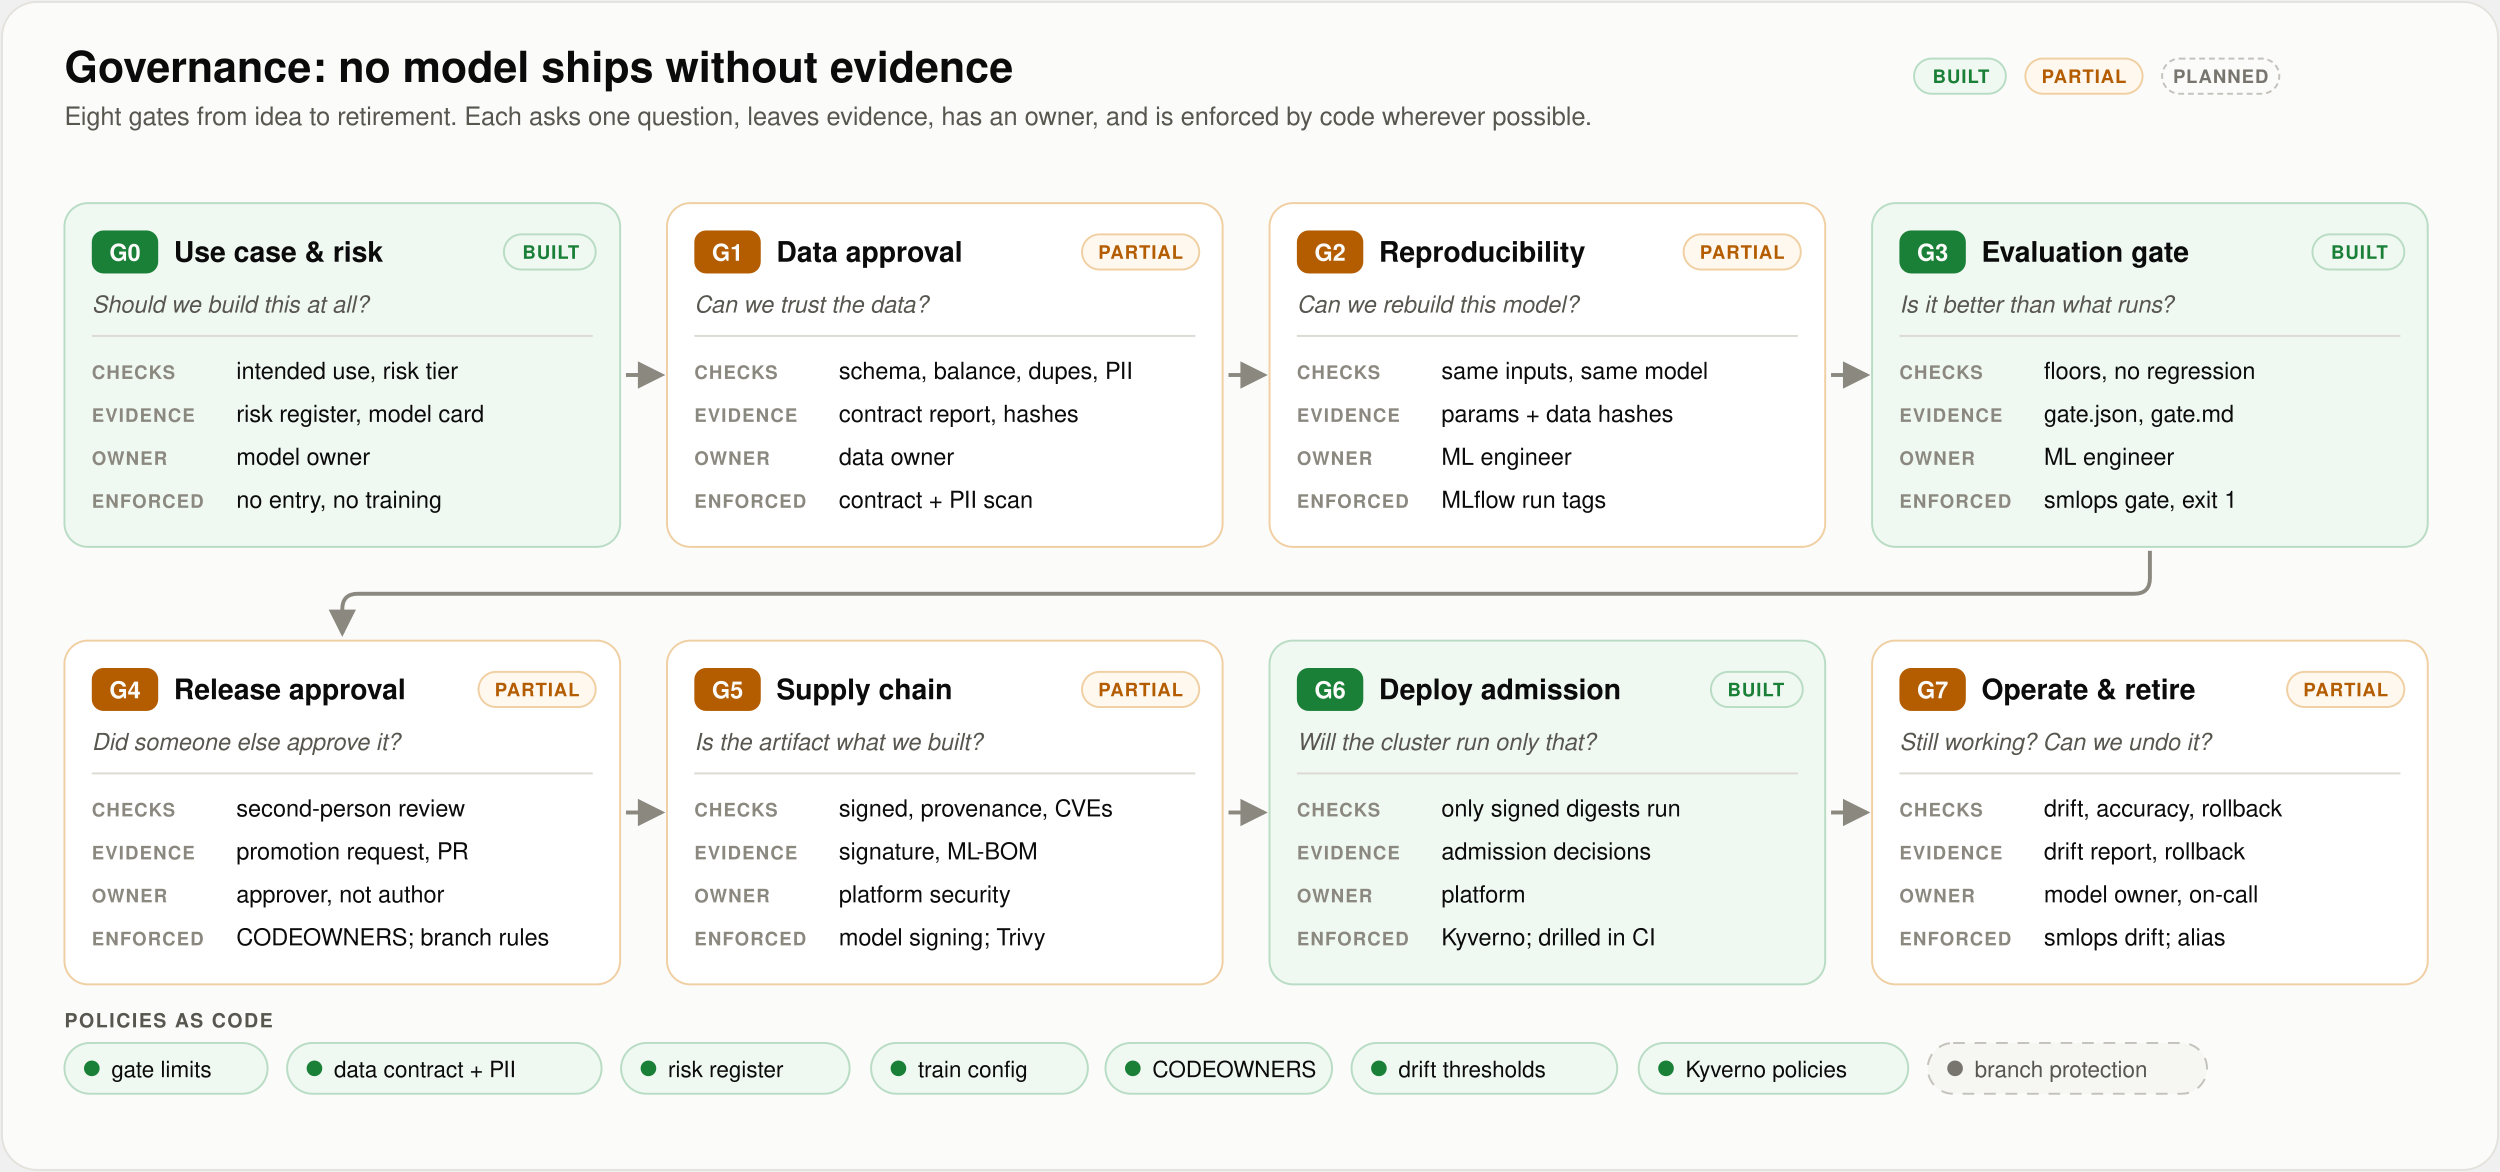
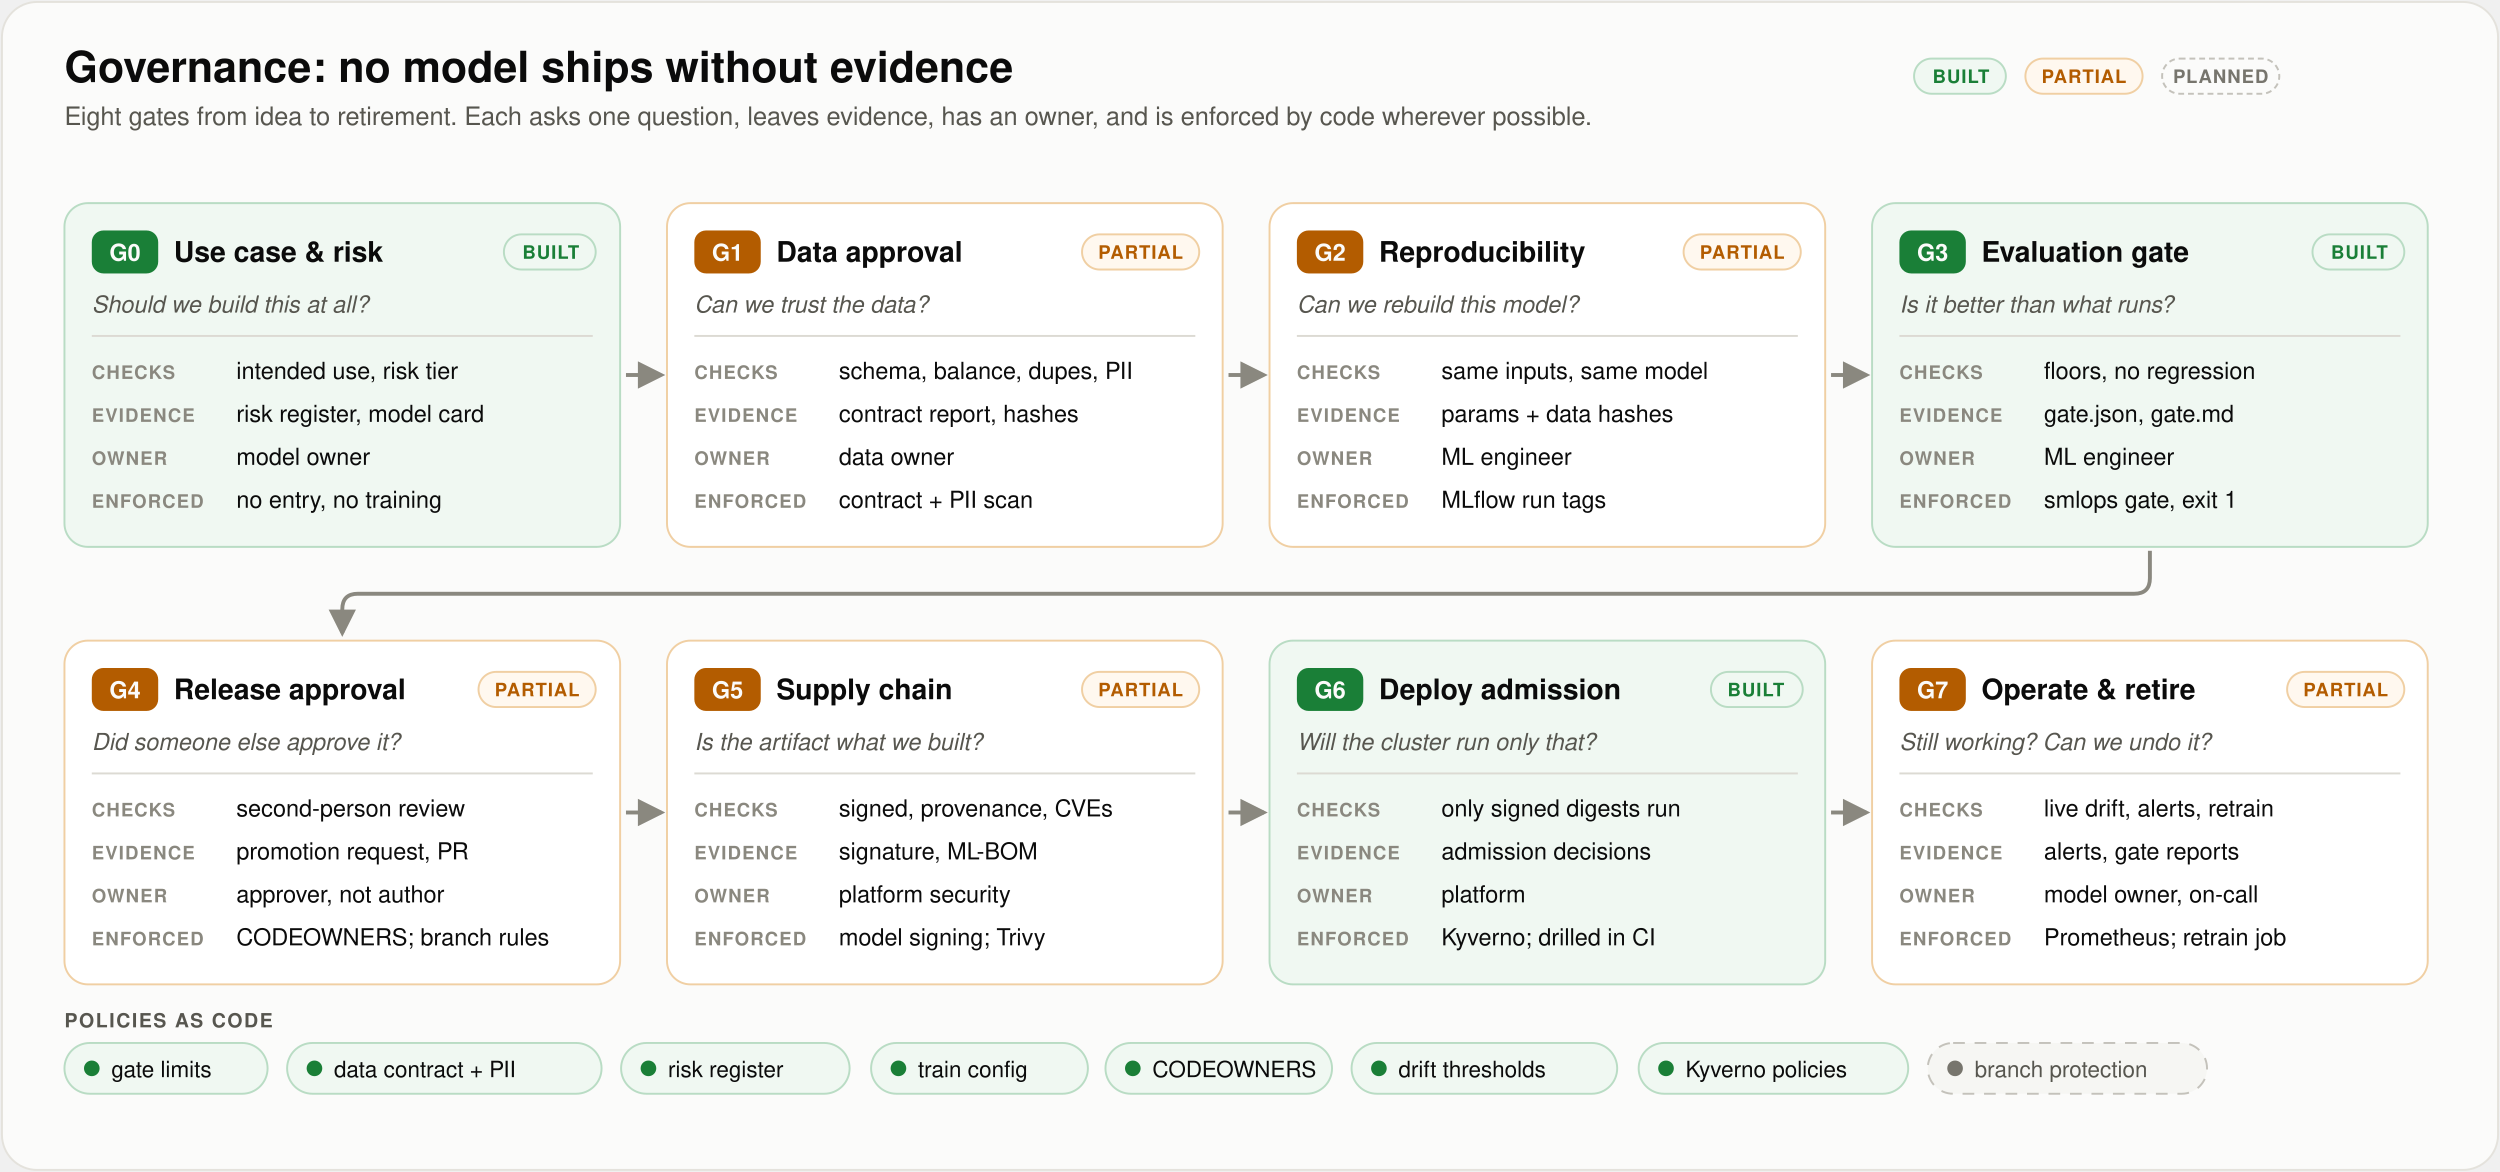
<svg xmlns="http://www.w3.org/2000/svg" width="1280" height="600" viewBox="0 0 1280 600" role="img" aria-labelledby="title desc" font-family="-apple-system, BlinkMacSystemFont, 'Segoe UI', Helvetica, Arial, sans-serif">
  <defs>
    <marker id="arrow" viewBox="0 0 10 10" refX="8.5" refY="5" markerWidth="7" markerHeight="7" orient="auto-start-reverse">
      <path d="M0 0 L10 5 L0 10 z" fill="#8a887f" />
    </marker>
  </defs>
  <rect x="1" y="1" width="1278" height="598" rx="18" fill="#fbfbfa" stroke="#e4e2dc" />
  <text x="33" y="42" font-size="22" font-weight="700" fill="#0b0b0b" text-anchor="start">Governance: no model ships without evidence</text>
  <text x="33" y="64" font-size="13" font-weight="400" fill="#57564f" text-anchor="start">Eight gates from idea to retirement. Each asks one question, leaves evidence, has an owner, and is enforced by code wherever possible.</text>
  <rect x="980" y="30" width="47" height="18" rx="9" fill="#f0f8f2" stroke="#b9dcc4" />
  <text x="1004" y="42.5" font-size="9.5" font-weight="700" fill="#1a7f37" text-anchor="middle" letter-spacing="0.5">BUILT</text>
  <rect x="1037" y="30" width="60" height="18" rx="9" fill="#fff8ef" stroke="#f0cfa3" />
  <text x="1067" y="42.5" font-size="9.5" font-weight="700" fill="#b35c00" text-anchor="middle" letter-spacing="0.5">PARTIAL</text>
  <rect x="1107" y="30" width="60" height="18" rx="9" fill="#fbfbfa" stroke="#c4c2bb" stroke-dasharray="3 2" />
  <text x="1137" y="42.5" font-size="9.5" font-weight="700" fill="#77756d" text-anchor="middle" letter-spacing="0.5">PLANNED</text>
  <rect x="33" y="104" width="284.5" height="176" rx="12" fill="#f0f8f2" stroke="#b9dcc4" />
  <rect x="47" y="118" width="34" height="22" rx="6" fill="#1a7f37" />
  <text x="64" y="133.5" font-size="12" font-weight="700" fill="#fbfbfa" text-anchor="middle">G0</text>
  <text x="89" y="134" font-size="14.5" font-weight="700" fill="#0b0b0b" text-anchor="start">Use case &amp; risk</text>
  <rect x="258" y="120" width="47" height="18" rx="9" fill="#f0f8f2" stroke="#b9dcc4" />
  <text x="282" y="132.5" font-size="9.5" font-weight="700" fill="#1a7f37" text-anchor="middle" letter-spacing="0.5">BUILT</text>
  <text x="47" y="160" font-size="12" font-weight="500" fill="#57564f" text-anchor="start" font-style="italic">Should we build this at all?</text>
  <line x1="47" y1="172" x2="303.5" y2="172" stroke="#dcdad3" />
  <text x="47" y="194" font-size="9.5" font-weight="700" fill="#8a887f" text-anchor="start" letter-spacing="0.6">CHECKS</text>
  <text x="121" y="194" font-size="12" font-weight="500" fill="#0b0b0b" text-anchor="start">intended use, risk tier</text>
  <text x="47" y="216" font-size="9.5" font-weight="700" fill="#8a887f" text-anchor="start" letter-spacing="0.6">EVIDENCE</text>
  <text x="121" y="216" font-size="12" font-weight="500" fill="#0b0b0b" text-anchor="start">risk register, model card</text>
  <text x="47" y="238" font-size="9.5" font-weight="700" fill="#8a887f" text-anchor="start" letter-spacing="0.6">OWNER</text>
  <text x="121" y="238" font-size="12" font-weight="500" fill="#0b0b0b" text-anchor="start">model owner</text>
  <text x="47" y="260" font-size="9.5" font-weight="700" fill="#8a887f" text-anchor="start" letter-spacing="0.6">ENFORCED</text>
  <text x="121" y="260" font-size="12" font-weight="500" fill="#0b0b0b" text-anchor="start">no entry, no training</text>
  <rect x="341.5" y="104" width="284.5" height="176" rx="12" fill="#ffffff" stroke="#f0cfa3" />
  <rect x="355.5" y="118" width="34" height="22" rx="6" fill="#b35c00" />
  <text x="372.5" y="133.5" font-size="12" font-weight="700" fill="#fbfbfa" text-anchor="middle">G1</text>
  <text x="397.5" y="134" font-size="14.5" font-weight="700" fill="#0b0b0b" text-anchor="start">Data approval</text>
  <rect x="554" y="120" width="60" height="18" rx="9" fill="#fff8ef" stroke="#f0cfa3" />
  <text x="584" y="132.5" font-size="9.5" font-weight="700" fill="#b35c00" text-anchor="middle" letter-spacing="0.5">PARTIAL</text>
  <text x="355.5" y="160" font-size="12" font-weight="500" fill="#57564f" text-anchor="start" font-style="italic">Can we trust the data?</text>
  <line x1="355.5" y1="172" x2="612" y2="172" stroke="#dcdad3" />
  <text x="355.5" y="194" font-size="9.5" font-weight="700" fill="#8a887f" text-anchor="start" letter-spacing="0.6">CHECKS</text>
  <text x="429.5" y="194" font-size="12" font-weight="500" fill="#0b0b0b" text-anchor="start">schema, balance, dupes, PII</text>
  <text x="355.5" y="216" font-size="9.5" font-weight="700" fill="#8a887f" text-anchor="start" letter-spacing="0.6">EVIDENCE</text>
  <text x="429.5" y="216" font-size="12" font-weight="500" fill="#0b0b0b" text-anchor="start">contract report, hashes</text>
  <text x="355.5" y="238" font-size="9.5" font-weight="700" fill="#8a887f" text-anchor="start" letter-spacing="0.6">OWNER</text>
  <text x="429.5" y="238" font-size="12" font-weight="500" fill="#0b0b0b" text-anchor="start">data owner</text>
  <text x="355.5" y="260" font-size="9.5" font-weight="700" fill="#8a887f" text-anchor="start" letter-spacing="0.6">ENFORCED</text>
  <text x="429.5" y="260" font-size="12" font-weight="500" fill="#0b0b0b" text-anchor="start">contract + PII scan</text>
  <rect x="650" y="104" width="284.5" height="176" rx="12" fill="#ffffff" stroke="#f0cfa3" />
  <rect x="664" y="118" width="34" height="22" rx="6" fill="#b35c00" />
  <text x="681" y="133.5" font-size="12" font-weight="700" fill="#fbfbfa" text-anchor="middle">G2</text>
  <text x="706" y="134" font-size="14.5" font-weight="700" fill="#0b0b0b" text-anchor="start">Reproducibility</text>
  <rect x="862" y="120" width="60" height="18" rx="9" fill="#fff8ef" stroke="#f0cfa3" />
  <text x="892" y="132.5" font-size="9.5" font-weight="700" fill="#b35c00" text-anchor="middle" letter-spacing="0.5">PARTIAL</text>
  <text x="664" y="160" font-size="12" font-weight="500" fill="#57564f" text-anchor="start" font-style="italic">Can we rebuild this model?</text>
  <line x1="664" y1="172" x2="920.5" y2="172" stroke="#dcdad3" />
  <text x="664" y="194" font-size="9.5" font-weight="700" fill="#8a887f" text-anchor="start" letter-spacing="0.6">CHECKS</text>
  <text x="738" y="194" font-size="12" font-weight="500" fill="#0b0b0b" text-anchor="start">same inputs, same model</text>
  <text x="664" y="216" font-size="9.5" font-weight="700" fill="#8a887f" text-anchor="start" letter-spacing="0.6">EVIDENCE</text>
  <text x="738" y="216" font-size="12" font-weight="500" fill="#0b0b0b" text-anchor="start">params + data hashes</text>
  <text x="664" y="238" font-size="9.5" font-weight="700" fill="#8a887f" text-anchor="start" letter-spacing="0.6">OWNER</text>
  <text x="738" y="238" font-size="12" font-weight="500" fill="#0b0b0b" text-anchor="start">ML engineer</text>
  <text x="664" y="260" font-size="9.5" font-weight="700" fill="#8a887f" text-anchor="start" letter-spacing="0.6">ENFORCED</text>
  <text x="738" y="260" font-size="12" font-weight="500" fill="#0b0b0b" text-anchor="start">MLflow run tags</text>
  <rect x="958.5" y="104" width="284.5" height="176" rx="12" fill="#f0f8f2" stroke="#b9dcc4" />
  <rect x="972.5" y="118" width="34" height="22" rx="6" fill="#1a7f37" />
  <text x="989.5" y="133.5" font-size="12" font-weight="700" fill="#fbfbfa" text-anchor="middle">G3</text>
  <text x="1014.5" y="134" font-size="14.5" font-weight="700" fill="#0b0b0b" text-anchor="start">Evaluation gate</text>
  <rect x="1184" y="120" width="47" height="18" rx="9" fill="#f0f8f2" stroke="#b9dcc4" />
  <text x="1208" y="132.5" font-size="9.5" font-weight="700" fill="#1a7f37" text-anchor="middle" letter-spacing="0.5">BUILT</text>
  <text x="972.5" y="160" font-size="12" font-weight="500" fill="#57564f" text-anchor="start" font-style="italic">Is it better than what runs?</text>
  <line x1="972.5" y1="172" x2="1229" y2="172" stroke="#dcdad3" />
  <text x="972.5" y="194" font-size="9.5" font-weight="700" fill="#8a887f" text-anchor="start" letter-spacing="0.6">CHECKS</text>
  <text x="1046.5" y="194" font-size="12" font-weight="500" fill="#0b0b0b" text-anchor="start">floors, no regression</text>
  <text x="972.5" y="216" font-size="9.5" font-weight="700" fill="#8a887f" text-anchor="start" letter-spacing="0.6">EVIDENCE</text>
  <text x="1046.5" y="216" font-size="12" font-weight="500" fill="#0b0b0b" text-anchor="start">gate.json, gate.md</text>
  <text x="972.5" y="238" font-size="9.5" font-weight="700" fill="#8a887f" text-anchor="start" letter-spacing="0.6">OWNER</text>
  <text x="1046.5" y="238" font-size="12" font-weight="500" fill="#0b0b0b" text-anchor="start">ML engineer</text>
  <text x="972.5" y="260" font-size="9.5" font-weight="700" fill="#8a887f" text-anchor="start" letter-spacing="0.6">ENFORCED</text>
  <text x="1046.5" y="260" font-size="12" font-weight="500" fill="#0b0b0b" text-anchor="start">smlops gate, exit 1</text>
  <rect x="33" y="328" width="284.5" height="176" rx="12" fill="#ffffff" stroke="#f0cfa3" />
  <rect x="47" y="342" width="34" height="22" rx="6" fill="#b35c00" />
  <text x="64" y="357.5" font-size="12" font-weight="700" fill="#fbfbfa" text-anchor="middle">G4</text>
  <text x="89" y="358" font-size="14.5" font-weight="700" fill="#0b0b0b" text-anchor="start">Release approval</text>
  <rect x="245" y="344" width="60" height="18" rx="9" fill="#fff8ef" stroke="#f0cfa3" />
  <text x="275" y="356.5" font-size="9.5" font-weight="700" fill="#b35c00" text-anchor="middle" letter-spacing="0.5">PARTIAL</text>
  <text x="47" y="384" font-size="12" font-weight="500" fill="#57564f" text-anchor="start" font-style="italic">Did someone else approve it?</text>
  <line x1="47" y1="396" x2="303.5" y2="396" stroke="#dcdad3" />
  <text x="47" y="418" font-size="9.5" font-weight="700" fill="#8a887f" text-anchor="start" letter-spacing="0.6">CHECKS</text>
  <text x="121" y="418" font-size="12" font-weight="500" fill="#0b0b0b" text-anchor="start">second-person review</text>
  <text x="47" y="440" font-size="9.5" font-weight="700" fill="#8a887f" text-anchor="start" letter-spacing="0.6">EVIDENCE</text>
  <text x="121" y="440" font-size="12" font-weight="500" fill="#0b0b0b" text-anchor="start">promotion request, PR</text>
  <text x="47" y="462" font-size="9.5" font-weight="700" fill="#8a887f" text-anchor="start" letter-spacing="0.6">OWNER</text>
  <text x="121" y="462" font-size="12" font-weight="500" fill="#0b0b0b" text-anchor="start">approver, not author</text>
  <text x="47" y="484" font-size="9.5" font-weight="700" fill="#8a887f" text-anchor="start" letter-spacing="0.6">ENFORCED</text>
  <text x="121" y="484" font-size="12" font-weight="500" fill="#0b0b0b" text-anchor="start">CODEOWNERS; branch rules</text>
  <rect x="341.5" y="328" width="284.5" height="176" rx="12" fill="#ffffff" stroke="#f0cfa3" />
  <rect x="355.5" y="342" width="34" height="22" rx="6" fill="#b35c00" />
  <text x="372.5" y="357.5" font-size="12" font-weight="700" fill="#fbfbfa" text-anchor="middle">G5</text>
  <text x="397.5" y="358" font-size="14.5" font-weight="700" fill="#0b0b0b" text-anchor="start">Supply chain</text>
  <rect x="554" y="344" width="60" height="18" rx="9" fill="#fff8ef" stroke="#f0cfa3" />
  <text x="584" y="356.5" font-size="9.5" font-weight="700" fill="#b35c00" text-anchor="middle" letter-spacing="0.5">PARTIAL</text>
  <text x="355.5" y="384" font-size="12" font-weight="500" fill="#57564f" text-anchor="start" font-style="italic">Is the artifact what we built?</text>
  <line x1="355.5" y1="396" x2="612" y2="396" stroke="#dcdad3" />
  <text x="355.5" y="418" font-size="9.5" font-weight="700" fill="#8a887f" text-anchor="start" letter-spacing="0.6">CHECKS</text>
  <text x="429.5" y="418" font-size="12" font-weight="500" fill="#0b0b0b" text-anchor="start">signed, provenance, CVEs</text>
  <text x="355.5" y="440" font-size="9.5" font-weight="700" fill="#8a887f" text-anchor="start" letter-spacing="0.6">EVIDENCE</text>
  <text x="429.5" y="440" font-size="12" font-weight="500" fill="#0b0b0b" text-anchor="start">signature, ML-BOM</text>
  <text x="355.5" y="462" font-size="9.5" font-weight="700" fill="#8a887f" text-anchor="start" letter-spacing="0.6">OWNER</text>
  <text x="429.5" y="462" font-size="12" font-weight="500" fill="#0b0b0b" text-anchor="start">platform security</text>
  <text x="355.5" y="484" font-size="9.5" font-weight="700" fill="#8a887f" text-anchor="start" letter-spacing="0.6">ENFORCED</text>
  <text x="429.5" y="484" font-size="12" font-weight="500" fill="#0b0b0b" text-anchor="start">model signing; Trivy</text>
  <rect x="650" y="328" width="284.5" height="176" rx="12" fill="#f0f8f2" stroke="#b9dcc4" />
  <rect x="664" y="342" width="34" height="22" rx="6" fill="#1a7f37" />
  <text x="681" y="357.5" font-size="12" font-weight="700" fill="#fbfbfa" text-anchor="middle">G6</text>
  <text x="706" y="358" font-size="14.5" font-weight="700" fill="#0b0b0b" text-anchor="start">Deploy admission</text>
  <rect x="876" y="344" width="47" height="18" rx="9" fill="#f0f8f2" stroke="#b9dcc4" />
  <text x="899" y="356.5" font-size="9.5" font-weight="700" fill="#1a7f37" text-anchor="middle" letter-spacing="0.5">BUILT</text>
  <text x="664" y="384" font-size="12" font-weight="500" fill="#57564f" text-anchor="start" font-style="italic">Will the cluster run only that?</text>
  <line x1="664" y1="396" x2="920.5" y2="396" stroke="#dcdad3" />
  <text x="664" y="418" font-size="9.5" font-weight="700" fill="#8a887f" text-anchor="start" letter-spacing="0.6">CHECKS</text>
  <text x="738" y="418" font-size="12" font-weight="500" fill="#0b0b0b" text-anchor="start">only signed digests run</text>
  <text x="664" y="440" font-size="9.5" font-weight="700" fill="#8a887f" text-anchor="start" letter-spacing="0.6">EVIDENCE</text>
  <text x="738" y="440" font-size="12" font-weight="500" fill="#0b0b0b" text-anchor="start">admission decisions</text>
  <text x="664" y="462" font-size="9.5" font-weight="700" fill="#8a887f" text-anchor="start" letter-spacing="0.6">OWNER</text>
  <text x="738" y="462" font-size="12" font-weight="500" fill="#0b0b0b" text-anchor="start">platform</text>
  <text x="664" y="484" font-size="9.5" font-weight="700" fill="#8a887f" text-anchor="start" letter-spacing="0.6">ENFORCED</text>
  <text x="738" y="484" font-size="12" font-weight="500" fill="#0b0b0b" text-anchor="start">Kyverno; drilled in CI</text>
  <rect x="958.5" y="328" width="284.5" height="176" rx="12" fill="#ffffff" stroke="#f0cfa3" />
  <rect x="972.5" y="342" width="34" height="22" rx="6" fill="#b35c00" />
  <text x="989.5" y="357.5" font-size="12" font-weight="700" fill="#fbfbfa" text-anchor="middle">G7</text>
  <text x="1014.5" y="358" font-size="14.5" font-weight="700" fill="#0b0b0b" text-anchor="start">Operate &amp; retire</text>
  <rect x="1171" y="344" width="60" height="18" rx="9" fill="#fff8ef" stroke="#f0cfa3" />
  <text x="1201" y="356.5" font-size="9.5" font-weight="700" fill="#b35c00" text-anchor="middle" letter-spacing="0.5">PARTIAL</text>
  <text x="972.5" y="384" font-size="12" font-weight="500" fill="#57564f" text-anchor="start" font-style="italic">Still working? Can we undo it?</text>
  <line x1="972.5" y1="396" x2="1229" y2="396" stroke="#dcdad3" />
  <text x="972.5" y="418" font-size="9.5" font-weight="700" fill="#8a887f" text-anchor="start" letter-spacing="0.6">CHECKS</text>
-   <text x="1046.5" y="418" font-size="12" font-weight="500" fill="#0b0b0b" text-anchor="start">drift, accuracy, rollback</text>
+   <text x="1046.5" y="418" font-size="12" font-weight="500" fill="#0b0b0b" text-anchor="start">live drift, alerts, retrain</text>
  <text x="972.5" y="440" font-size="9.5" font-weight="700" fill="#8a887f" text-anchor="start" letter-spacing="0.6">EVIDENCE</text>
-   <text x="1046.5" y="440" font-size="12" font-weight="500" fill="#0b0b0b" text-anchor="start">drift report, rollback</text>
+   <text x="1046.5" y="440" font-size="12" font-weight="500" fill="#0b0b0b" text-anchor="start">alerts, gate reports</text>
  <text x="972.5" y="462" font-size="9.5" font-weight="700" fill="#8a887f" text-anchor="start" letter-spacing="0.6">OWNER</text>
  <text x="1046.5" y="462" font-size="12" font-weight="500" fill="#0b0b0b" text-anchor="start">model owner, on-call</text>
  <text x="972.5" y="484" font-size="9.5" font-weight="700" fill="#8a887f" text-anchor="start" letter-spacing="0.6">ENFORCED</text>
-   <text x="1046.5" y="484" font-size="12" font-weight="500" fill="#0b0b0b" text-anchor="start">smlops drift; alias</text>
+   <text x="1046.5" y="484" font-size="12" font-weight="500" fill="#0b0b0b" text-anchor="start">Prometheus; retrain job</text>
  <line x1="320.5" y1="192.0" x2="338.5" y2="192.0" stroke="#8a887f" stroke-width="2" marker-end="url(#arrow)" />
  <line x1="629" y1="192.0" x2="647" y2="192.0" stroke="#8a887f" stroke-width="2" marker-end="url(#arrow)" />
  <line x1="937.5" y1="192.0" x2="955.5" y2="192.0" stroke="#8a887f" stroke-width="2" marker-end="url(#arrow)" />
  <line x1="320.5" y1="416.0" x2="338.5" y2="416.0" stroke="#8a887f" stroke-width="2" marker-end="url(#arrow)" />
  <line x1="629" y1="416.0" x2="647" y2="416.0" stroke="#8a887f" stroke-width="2" marker-end="url(#arrow)" />
  <line x1="937.5" y1="416.0" x2="955.5" y2="416.0" stroke="#8a887f" stroke-width="2" marker-end="url(#arrow)" />
  <path d="M1100.75 282 V296 Q1100.75 304 1092.75 304 H183.25 Q175.25 304 175.25 312 V324" fill="none" stroke="#8a887f" stroke-width="2" marker-end="url(#arrow)" />
  <text x="33" y="526" font-size="10" font-weight="700" fill="#57564f" text-anchor="start" letter-spacing="0.8">POLICIES AS CODE</text>
  <rect x="33" y="534" width="104" height="26" rx="13" fill="#f0f8f2" stroke="#b9dcc4" />
  <circle cx="47" cy="547" r="4" fill="#1a7f37" />
  <text x="57" y="551.5" font-size="11.5" font-weight="500" fill="#0b0b0b" text-anchor="start">gate limits</text>
  <rect x="147" y="534" width="161" height="26" rx="13" fill="#f0f8f2" stroke="#b9dcc4" />
  <circle cx="161" cy="547" r="4" fill="#1a7f37" />
  <text x="171" y="551.5" font-size="11.5" font-weight="500" fill="#0b0b0b" text-anchor="start">data contract + PII</text>
  <rect x="318" y="534" width="117" height="26" rx="13" fill="#f0f8f2" stroke="#b9dcc4" />
  <circle cx="332" cy="547" r="4" fill="#1a7f37" />
  <text x="342" y="551.5" font-size="11.5" font-weight="500" fill="#0b0b0b" text-anchor="start">risk register</text>
  <rect x="446" y="534" width="111" height="26" rx="13" fill="#f0f8f2" stroke="#b9dcc4" />
  <circle cx="460" cy="547" r="4" fill="#1a7f37" />
  <text x="470" y="551.5" font-size="11.5" font-weight="500" fill="#0b0b0b" text-anchor="start">train config</text>
  <rect x="566" y="534" width="116" height="26" rx="13" fill="#f0f8f2" stroke="#b9dcc4" />
  <circle cx="580" cy="547" r="4" fill="#1a7f37" />
  <text x="590" y="551.5" font-size="11.5" font-weight="500" fill="#0b0b0b" text-anchor="start">CODEOWNERS</text>
  <rect x="692" y="534" width="136" height="26" rx="13" fill="#f0f8f2" stroke="#b9dcc4" />
  <circle cx="706" cy="547" r="4" fill="#1a7f37" />
  <text x="716" y="551.5" font-size="11.5" font-weight="500" fill="#0b0b0b" text-anchor="start">drift thresholds</text>
  <rect x="839" y="534" width="138" height="26" rx="13" fill="#f0f8f2" stroke="#b9dcc4" />
  <circle cx="853" cy="547" r="4" fill="#1a7f37" />
  <text x="863" y="551.5" font-size="11.5" font-weight="500" fill="#0b0b0b" text-anchor="start">Kyverno policies</text>
  <rect x="987" y="534" width="143" height="26" rx="13" fill="#f6f6f3" stroke="#c4c2bb" stroke-dasharray="6 5" />
  <circle cx="1001" cy="547" r="4" fill="#77756d" />
  <text x="1011" y="551.5" font-size="11.5" font-weight="500" fill="#57564f" text-anchor="start">branch protection</text>
</svg>
